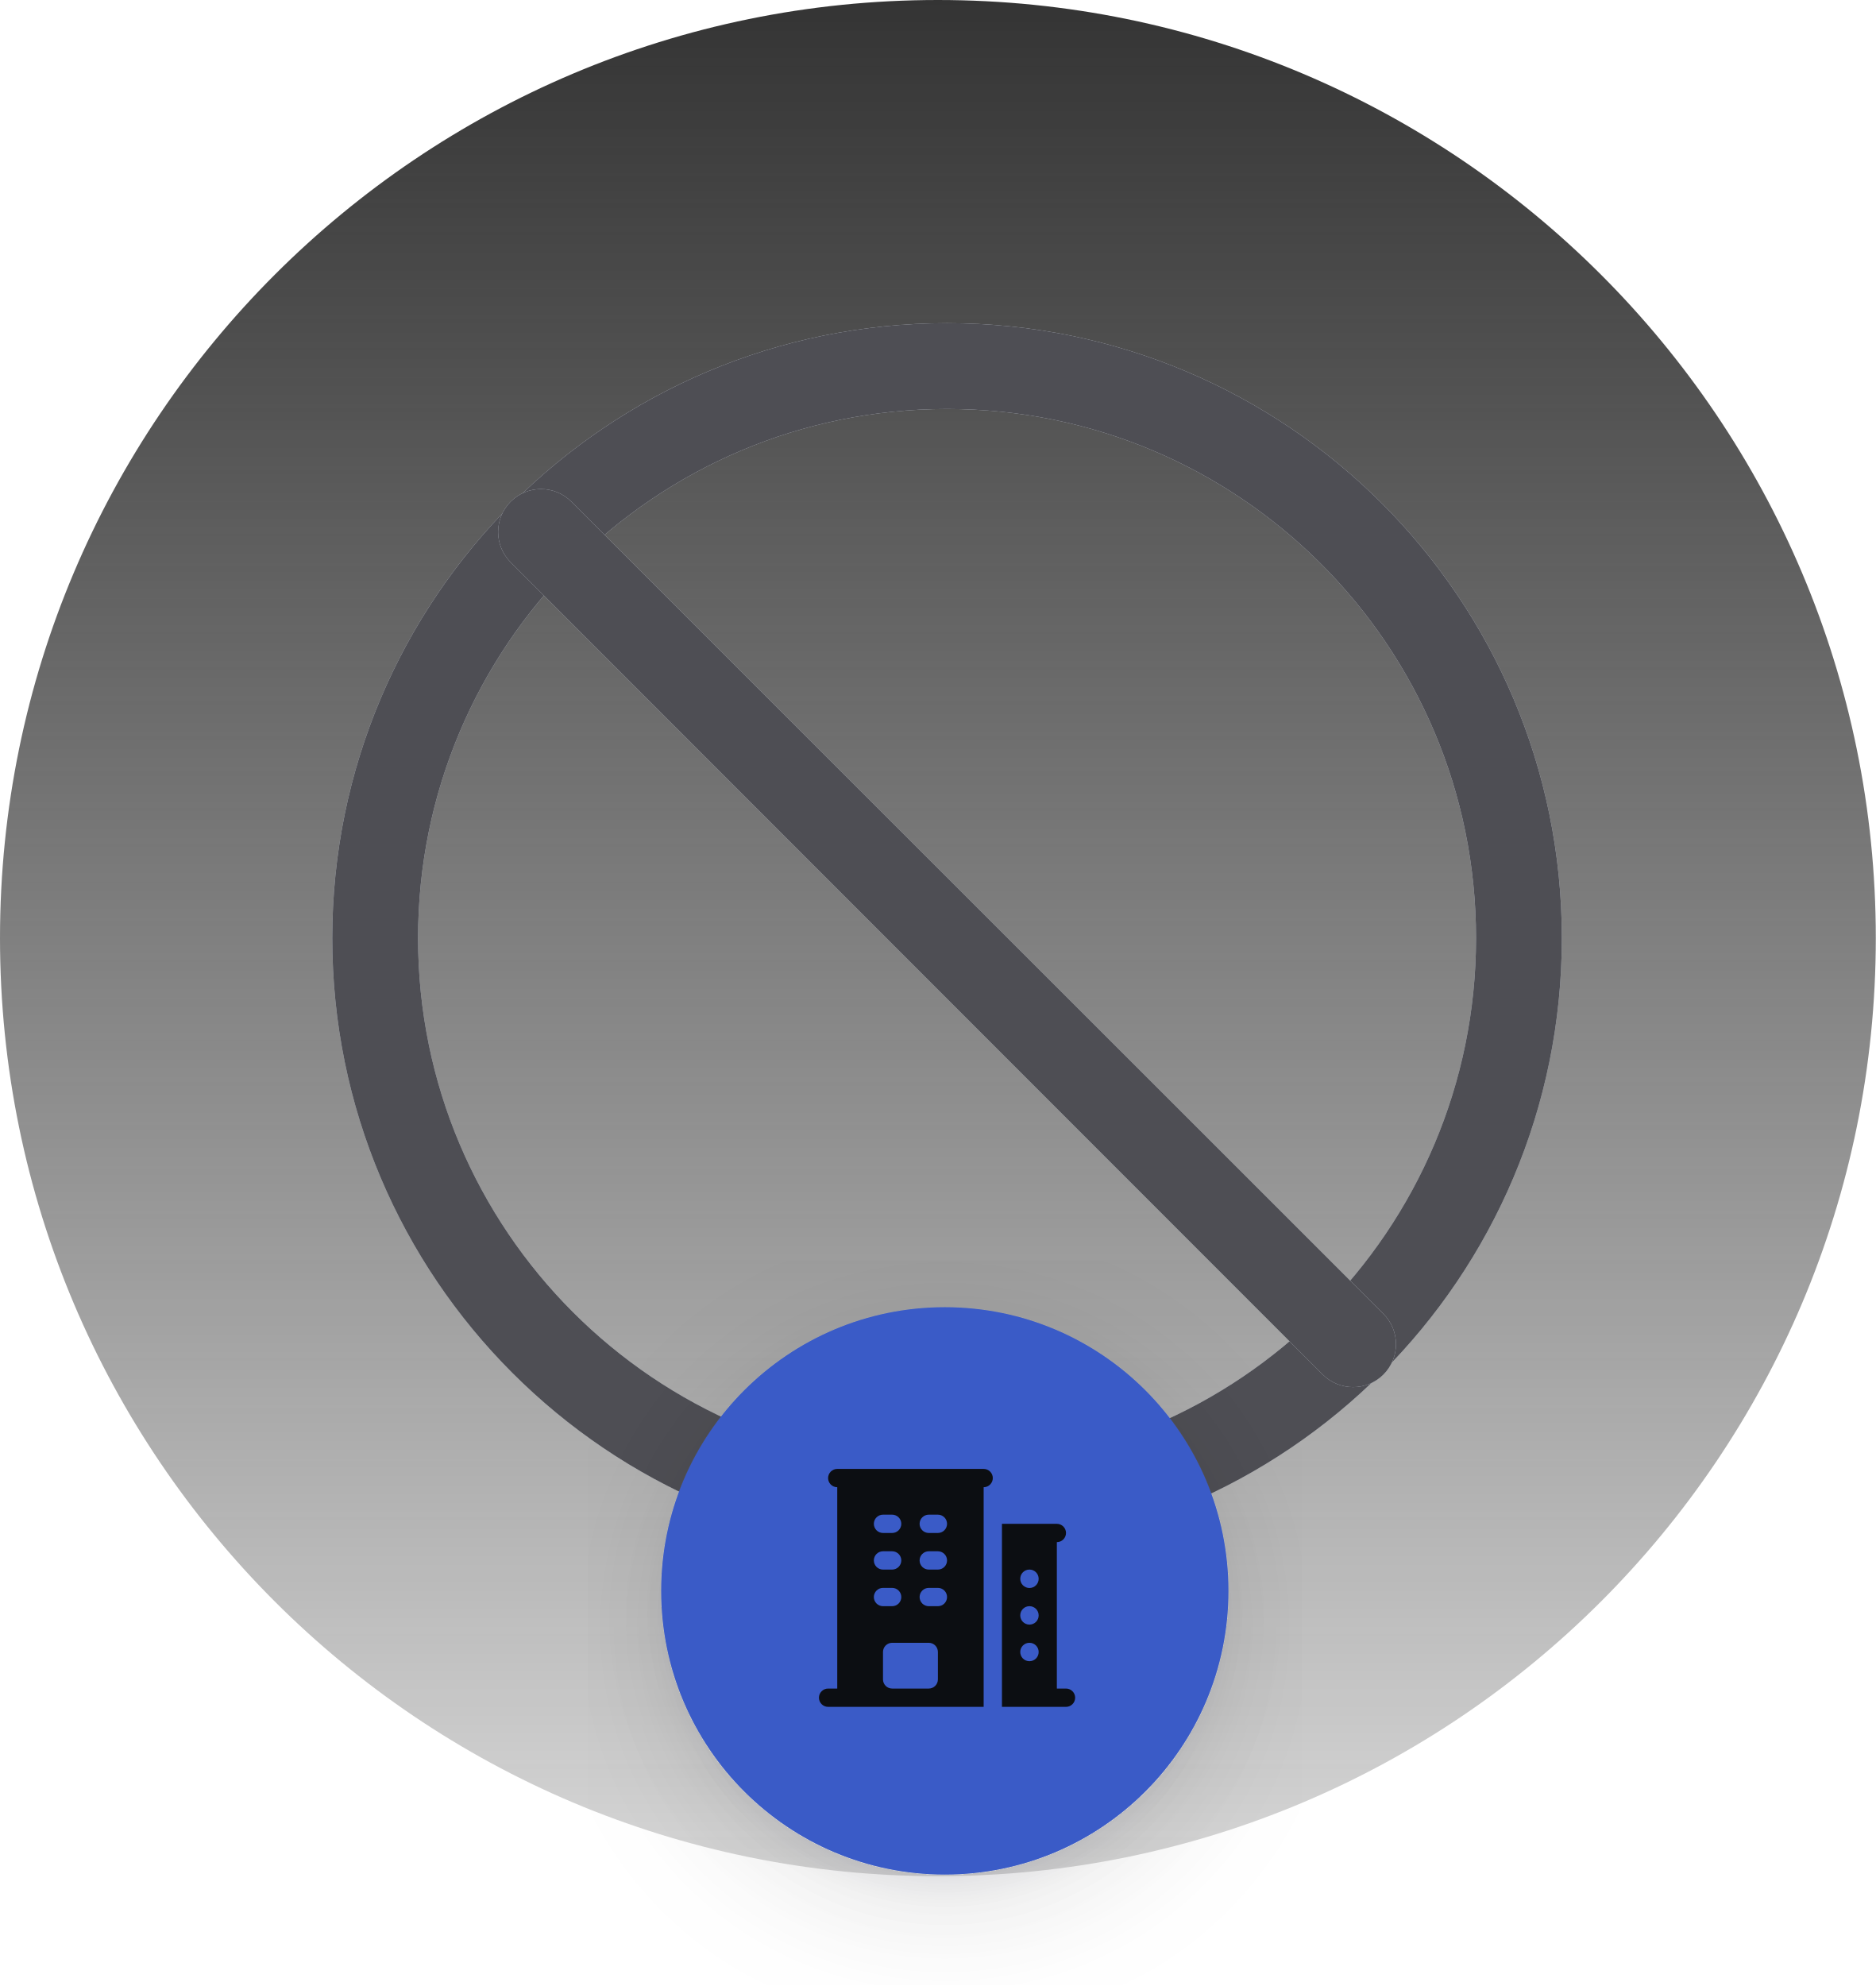
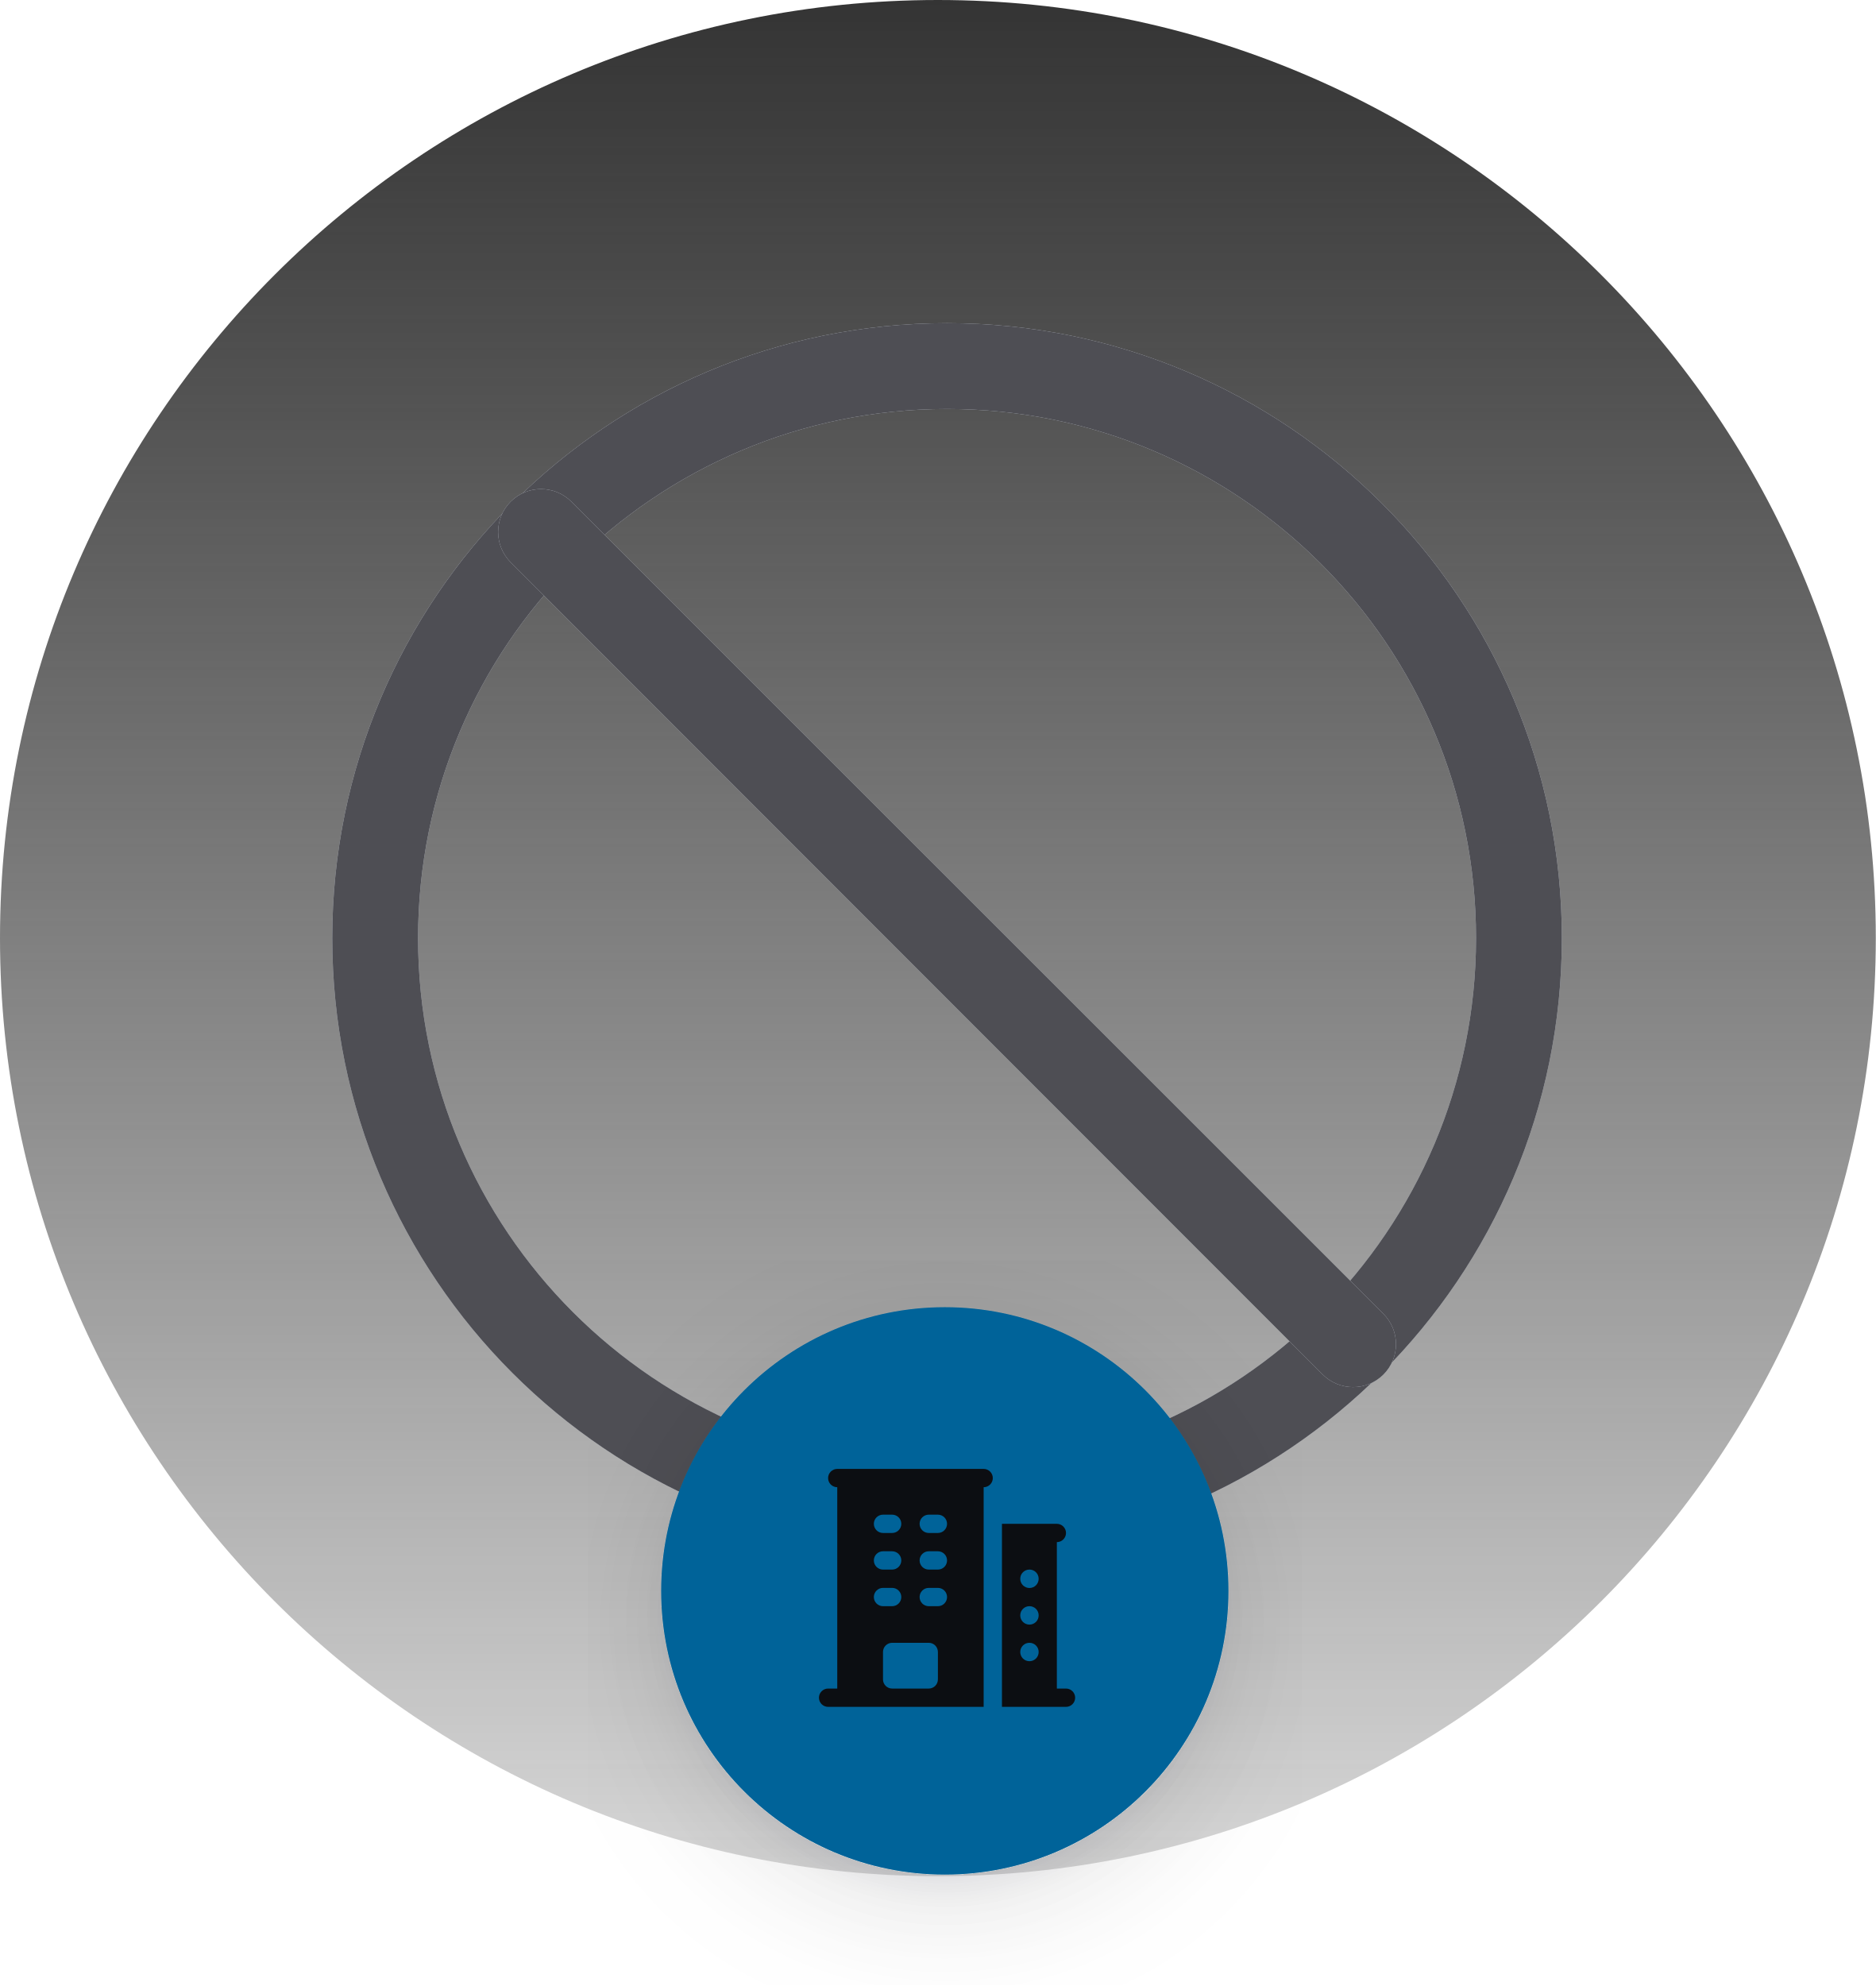
<svg xmlns="http://www.w3.org/2000/svg" width="205" height="217" viewBox="0 0 205 217" fill="none">
-   <circle cx="102.5" cy="102.5" r="102.5" fill="url(#paint0_linear_26361_881817)" />
+   <circle cx="102.5" cy="102.5" r="102.5" fill="url(#paint0_linear_886_100211)" />
  <path fill-rule="evenodd" clip-rule="evenodd" d="M103.5 44.688C71.571 44.688 45.688 70.571 45.688 102.5C45.688 134.429 71.571 160.312 103.5 160.312C135.429 160.312 161.312 134.429 161.312 102.5C161.312 70.571 135.429 44.688 103.5 44.688ZM36.312 102.5C36.312 65.393 66.393 35.312 103.5 35.312C140.607 35.312 170.688 65.393 170.688 102.5C170.688 139.607 140.607 169.688 103.5 169.688C66.393 169.688 36.312 139.607 36.312 102.5Z" fill="#D1D6E0" />
  <path fill-rule="evenodd" clip-rule="evenodd" d="M103.5 44.688C71.571 44.688 45.688 70.571 45.688 102.5C45.688 134.429 71.571 160.312 103.5 160.312C135.429 160.312 161.312 134.429 161.312 102.5C161.312 70.571 135.429 44.688 103.5 44.688ZM36.312 102.5C36.312 65.393 66.393 35.312 103.5 35.312C140.607 35.312 170.688 65.393 170.688 102.5C170.688 139.607 140.607 169.688 103.5 169.688C66.393 169.688 36.312 139.607 36.312 102.5Z" fill="#4E4E54" />
  <path fill-rule="evenodd" clip-rule="evenodd" d="M55.81 54.81C57.641 52.98 60.609 52.98 62.44 54.81L151.19 143.56C153.02 145.391 153.02 148.359 151.19 150.19C149.359 152.02 146.391 152.02 144.56 150.19L55.81 61.44C53.98 59.609 53.98 56.641 55.81 54.81Z" fill="#D1D6E0" />
  <path fill-rule="evenodd" clip-rule="evenodd" d="M55.81 54.81C57.641 52.98 60.609 52.98 62.44 54.81L151.19 143.56C153.02 145.391 153.02 148.359 151.19 150.19C149.359 152.02 146.391 152.02 144.56 150.19L55.81 61.44C53.98 59.609 53.98 56.641 55.81 54.81Z" fill="#4E4E54" />
-   <g filter="url(#filter0_ddd_26361_881817)">
-     <circle cx="103.254" cy="173.828" r="31" fill="#3A5BC7" />
+   <g filter="url(#filter0_ddd_886_100211)">
+     <circle cx="103.254" cy="173.828" r="31" fill="#006399" />
    <path fill-rule="evenodd" clip-rule="evenodd" d="M91.5 160.5C91.235 160.5 90.98 160.605 90.793 160.793C90.605 160.98 90.5 161.235 90.5 161.5C90.5 161.765 90.605 162.02 90.793 162.207C90.98 162.395 91.235 162.5 91.5 162.5V184.5H90.5C90.235 184.5 89.98 184.605 89.793 184.793C89.605 184.98 89.5 185.235 89.5 185.5C89.5 185.765 89.605 186.02 89.793 186.207C89.98 186.395 90.235 186.5 90.5 186.5H107.5V162.5C107.765 162.5 108.02 162.395 108.207 162.207C108.395 162.02 108.5 161.765 108.5 161.5C108.5 161.235 108.395 160.98 108.207 160.793C108.02 160.605 107.765 160.5 107.5 160.5H91.5ZM96.5 183.5V180.5C96.5 180.235 96.605 179.98 96.793 179.793C96.98 179.605 97.235 179.5 97.5 179.5H101.5C101.765 179.5 102.02 179.605 102.207 179.793C102.395 179.98 102.5 180.235 102.5 180.5V183.5C102.5 183.765 102.395 184.02 102.207 184.207C102.02 184.395 101.765 184.5 101.5 184.5H97.5C97.235 184.5 96.98 184.395 96.793 184.207C96.605 184.02 96.5 183.765 96.5 183.5ZM95.5 166.5C95.5 166.235 95.605 165.98 95.793 165.793C95.98 165.605 96.235 165.5 96.5 165.5H97.5C97.765 165.5 98.02 165.605 98.207 165.793C98.395 165.98 98.5 166.235 98.5 166.5C98.5 166.765 98.395 167.02 98.207 167.207C98.02 167.395 97.765 167.5 97.5 167.5H96.5C96.235 167.5 95.98 167.395 95.793 167.207C95.605 167.02 95.5 166.765 95.5 166.5ZM96.5 169.5C96.235 169.5 95.98 169.605 95.793 169.793C95.605 169.98 95.5 170.235 95.5 170.5C95.5 170.765 95.605 171.02 95.793 171.207C95.98 171.395 96.235 171.5 96.5 171.5H97.5C97.765 171.5 98.02 171.395 98.207 171.207C98.395 171.02 98.5 170.765 98.5 170.5C98.5 170.235 98.395 169.98 98.207 169.793C98.02 169.605 97.765 169.5 97.5 169.5H96.5ZM95.5 174.5C95.5 174.235 95.605 173.98 95.793 173.793C95.98 173.605 96.235 173.5 96.5 173.5H97.5C97.765 173.5 98.02 173.605 98.207 173.793C98.395 173.98 98.5 174.235 98.5 174.5C98.5 174.765 98.395 175.02 98.207 175.207C98.02 175.395 97.765 175.5 97.5 175.5H96.5C96.235 175.5 95.98 175.395 95.793 175.207C95.605 175.02 95.5 174.765 95.5 174.5ZM101.5 165.5C101.235 165.5 100.98 165.605 100.793 165.793C100.605 165.98 100.5 166.235 100.5 166.5C100.5 166.765 100.605 167.02 100.793 167.207C100.98 167.395 101.235 167.5 101.5 167.5H102.5C102.765 167.5 103.02 167.395 103.207 167.207C103.395 167.02 103.5 166.765 103.5 166.5C103.5 166.235 103.395 165.98 103.207 165.793C103.02 165.605 102.765 165.5 102.5 165.5H101.5ZM100.5 170.5C100.5 170.235 100.605 169.98 100.793 169.793C100.98 169.605 101.235 169.5 101.5 169.5H102.5C102.765 169.5 103.02 169.605 103.207 169.793C103.395 169.98 103.5 170.235 103.5 170.5C103.5 170.765 103.395 171.02 103.207 171.207C103.02 171.395 102.765 171.5 102.5 171.5H101.5C101.235 171.5 100.98 171.395 100.793 171.207C100.605 171.02 100.5 170.765 100.5 170.5ZM101.5 173.5C101.235 173.5 100.98 173.605 100.793 173.793C100.605 173.98 100.5 174.235 100.5 174.5C100.5 174.765 100.605 175.02 100.793 175.207C100.98 175.395 101.235 175.5 101.5 175.5H102.5C102.765 175.5 103.02 175.395 103.207 175.207C103.395 175.02 103.5 174.765 103.5 174.5C103.5 174.235 103.395 173.98 103.207 173.793C103.02 173.605 102.765 173.5 102.5 173.5H101.5ZM109.5 166.5V186.5H116.5C116.765 186.5 117.02 186.395 117.207 186.207C117.395 186.02 117.5 185.765 117.5 185.5C117.5 185.235 117.395 184.98 117.207 184.793C117.02 184.605 116.765 184.5 116.5 184.5H115.5V168.5C115.765 168.5 116.02 168.395 116.207 168.207C116.395 168.02 116.5 167.765 116.5 167.5C116.5 167.235 116.395 166.98 116.207 166.793C116.02 166.605 115.765 166.5 115.5 166.5H109.5ZM111.5 172.5C111.5 172.235 111.605 171.98 111.793 171.793C111.98 171.605 112.235 171.5 112.5 171.5H112.511C112.776 171.5 113.03 171.605 113.218 171.793C113.405 171.98 113.511 172.235 113.511 172.5V172.511C113.511 172.776 113.405 173.03 113.218 173.218C113.03 173.405 112.776 173.511 112.511 173.511H112.5C112.235 173.511 111.98 173.405 111.793 173.218C111.605 173.03 111.5 172.776 111.5 172.511V172.5ZM112.5 175.5C112.235 175.5 111.98 175.605 111.793 175.793C111.605 175.98 111.5 176.235 111.5 176.5V176.511C111.5 177.063 111.948 177.511 112.5 177.511H112.511C112.776 177.511 113.03 177.405 113.218 177.218C113.405 177.03 113.511 176.776 113.511 176.511V176.5C113.511 176.235 113.405 175.98 113.218 175.793C113.03 175.605 112.776 175.5 112.511 175.5H112.5ZM111.5 180.5C111.5 180.235 111.605 179.98 111.793 179.793C111.98 179.605 112.235 179.5 112.5 179.5H112.511C112.776 179.5 113.03 179.605 113.218 179.793C113.405 179.98 113.511 180.235 113.511 180.5V180.511C113.511 180.776 113.405 181.03 113.218 181.218C113.03 181.405 112.776 181.511 112.511 181.511H112.5C112.235 181.511 111.98 181.405 111.793 181.218C111.605 181.03 111.5 180.776 111.5 180.511V180.5Z" fill="#0C0E12" />
  </g>
  <defs>
-     <filter id="filter0_ddd_26361_881817" x="64.254" y="137.828" width="78" height="79" filterUnits="userSpaceOnUse" color-interpolation-filters="sRGB">
+     <filter id="filter0_ddd_886_100211" x="64.254" y="137.828" width="78" height="79" filterUnits="userSpaceOnUse" color-interpolation-filters="sRGB">
      <feFlood flood-opacity="0" result="BackgroundImageFix" />
      <feColorMatrix in="SourceAlpha" type="matrix" values="0 0 0 0 0 0 0 0 0 0 0 0 0 0 0 0 0 0 127 0" result="hardAlpha" />
-       <feMorphology radius="2" operator="erode" in="SourceAlpha" result="effect1_dropShadow_26361_881817" />
+       <feMorphology radius="2" operator="erode" in="SourceAlpha" result="effect1_dropShadow_886_100211" />
      <feOffset dy="2" />
      <feGaussianBlur stdDeviation="1.5" />
      <feComposite in2="hardAlpha" operator="out" />
      <feColorMatrix type="matrix" values="0 0 0 0 0 0 0 0 0 0 0 0 0 0 0.24 0 0 0 0.051 0" />
-       <feBlend mode="normal" in2="BackgroundImageFix" result="effect1_dropShadow_26361_881817" />
+       <feBlend mode="normal" in2="BackgroundImageFix" result="effect1_dropShadow_886_100211" />
      <feColorMatrix in="SourceAlpha" type="matrix" values="0 0 0 0 0 0 0 0 0 0 0 0 0 0 0 0 0 0 127 0" result="hardAlpha" />
-       <feMorphology radius="4" operator="erode" in="SourceAlpha" result="effect2_dropShadow_26361_881817" />
+       <feMorphology radius="4" operator="erode" in="SourceAlpha" result="effect2_dropShadow_886_100211" />
      <feOffset dy="3" />
      <feGaussianBlur stdDeviation="6" />
      <feComposite in2="hardAlpha" operator="out" />
      <feColorMatrix type="matrix" values="0 0 0 0 0 0 0 0 0 0 0 0 0 0 0 0 0 0 0.055 0" />
-       <feBlend mode="normal" in2="effect1_dropShadow_26361_881817" result="effect2_dropShadow_26361_881817" />
+       <feBlend mode="normal" in2="effect1_dropShadow_886_100211" result="effect2_dropShadow_886_100211" />
      <feColorMatrix in="SourceAlpha" type="matrix" values="0 0 0 0 0 0 0 0 0 0 0 0 0 0 0 0 0 0 127 0" result="hardAlpha" />
-       <feMorphology radius="8" operator="erode" in="SourceAlpha" result="effect3_dropShadow_26361_881817" />
+       <feMorphology radius="8" operator="erode" in="SourceAlpha" result="effect3_dropShadow_886_100211" />
      <feOffset dy="4" />
      <feGaussianBlur stdDeviation="8" />
      <feComposite in2="hardAlpha" operator="out" />
      <feColorMatrix type="matrix" values="0 0 0 0 0 0 0 0 0 0 0 0 0 0 0 0 0 0 0.078 0" />
-       <feBlend mode="normal" in2="effect2_dropShadow_26361_881817" result="effect3_dropShadow_26361_881817" />
-       <feBlend mode="normal" in="SourceGraphic" in2="effect3_dropShadow_26361_881817" result="shape" />
+       <feBlend mode="normal" in2="effect2_dropShadow_886_100211" result="effect3_dropShadow_886_100211" />
+       <feBlend mode="normal" in="SourceGraphic" in2="effect3_dropShadow_886_100211" result="shape" />
    </filter>
-     <linearGradient id="paint0_linear_26361_881817" x1="102.5" y1="0" x2="102.5" y2="207.52" gradientUnits="userSpaceOnUse">
+     <linearGradient id="paint0_linear_886_100211" x1="102.5" y1="0" x2="102.5" y2="207.52" gradientUnits="userSpaceOnUse">
      <stop stop-color="#343434" />
      <stop offset="1" stop-color="#171717" stop-opacity="0.16" />
    </linearGradient>
  </defs>
</svg>
